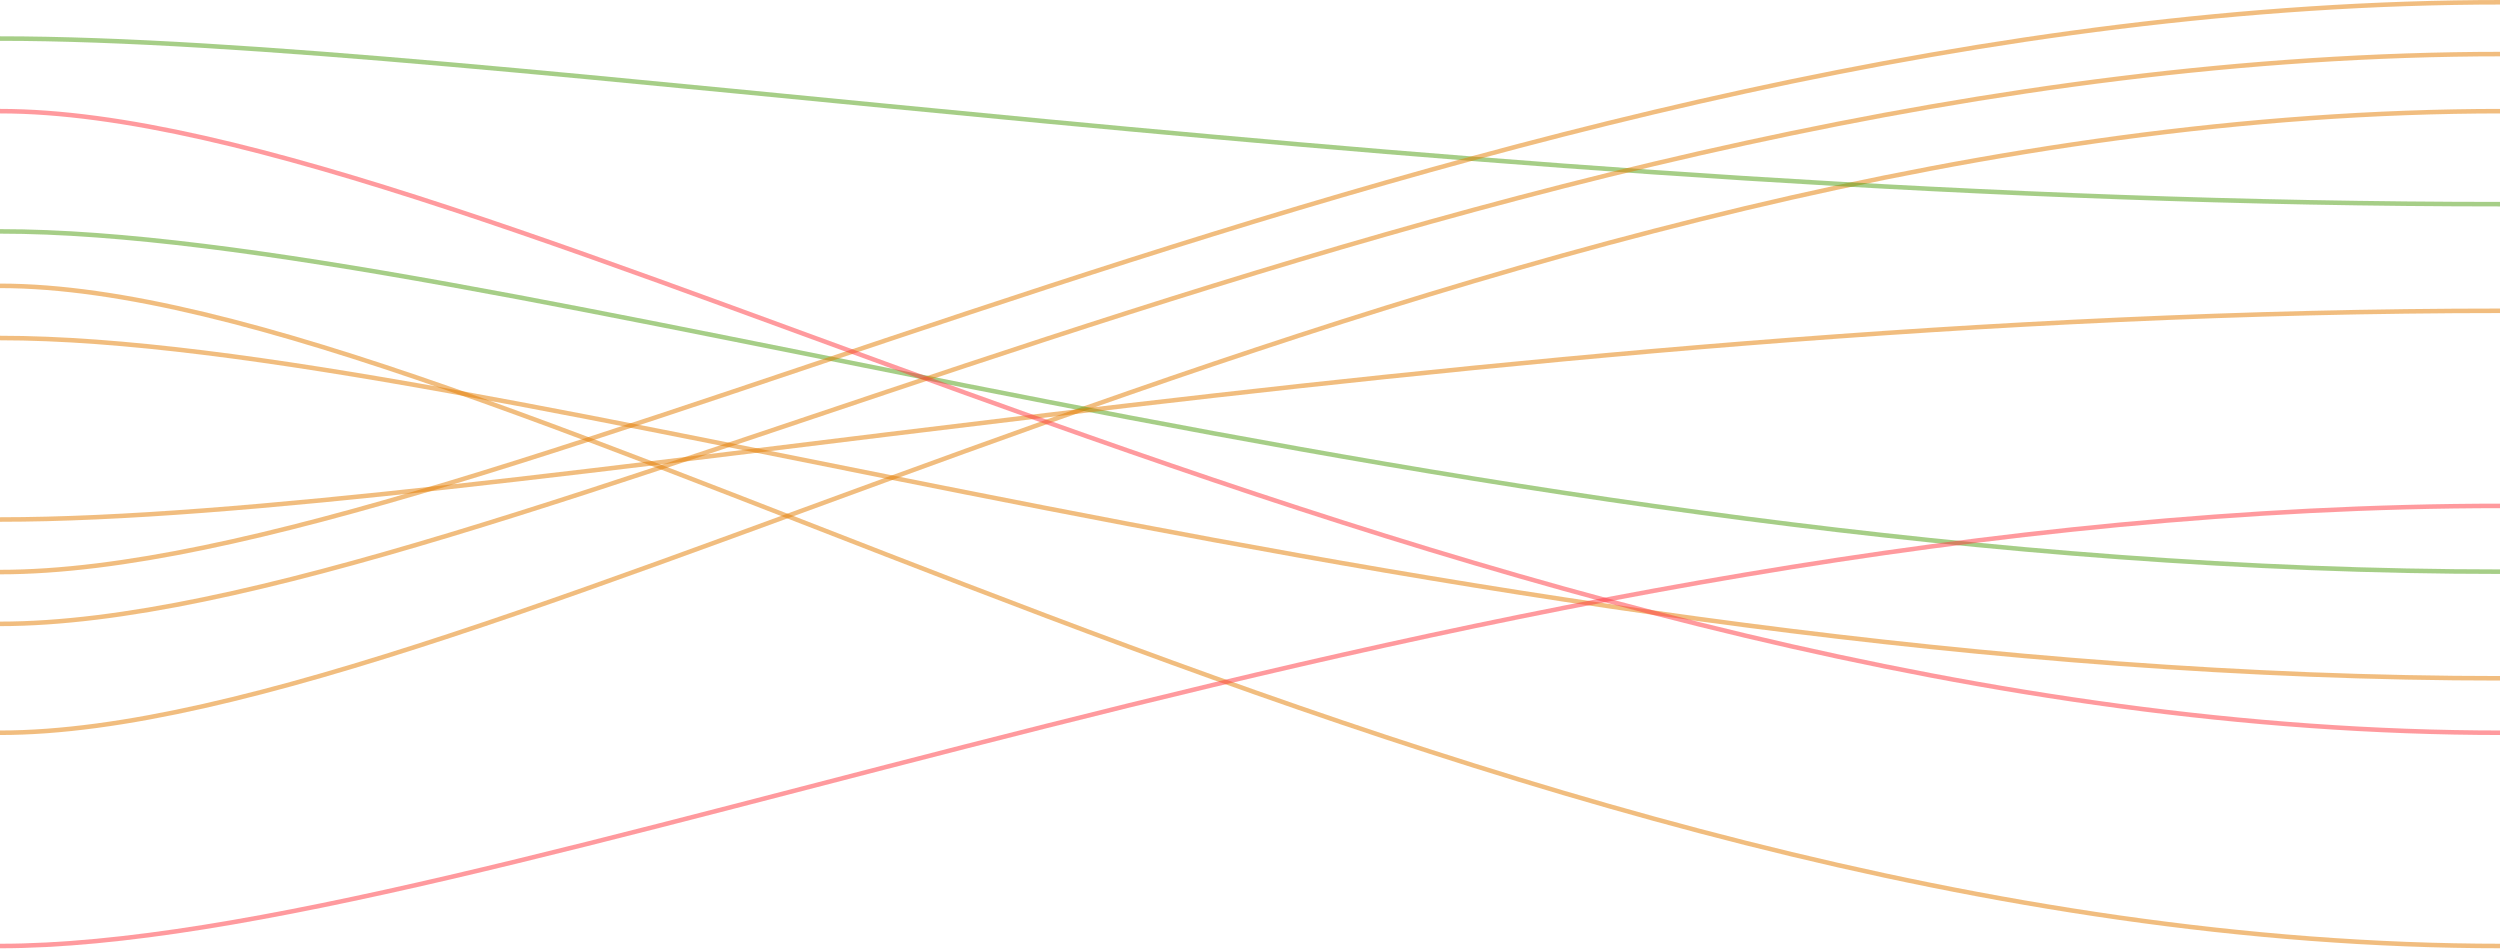
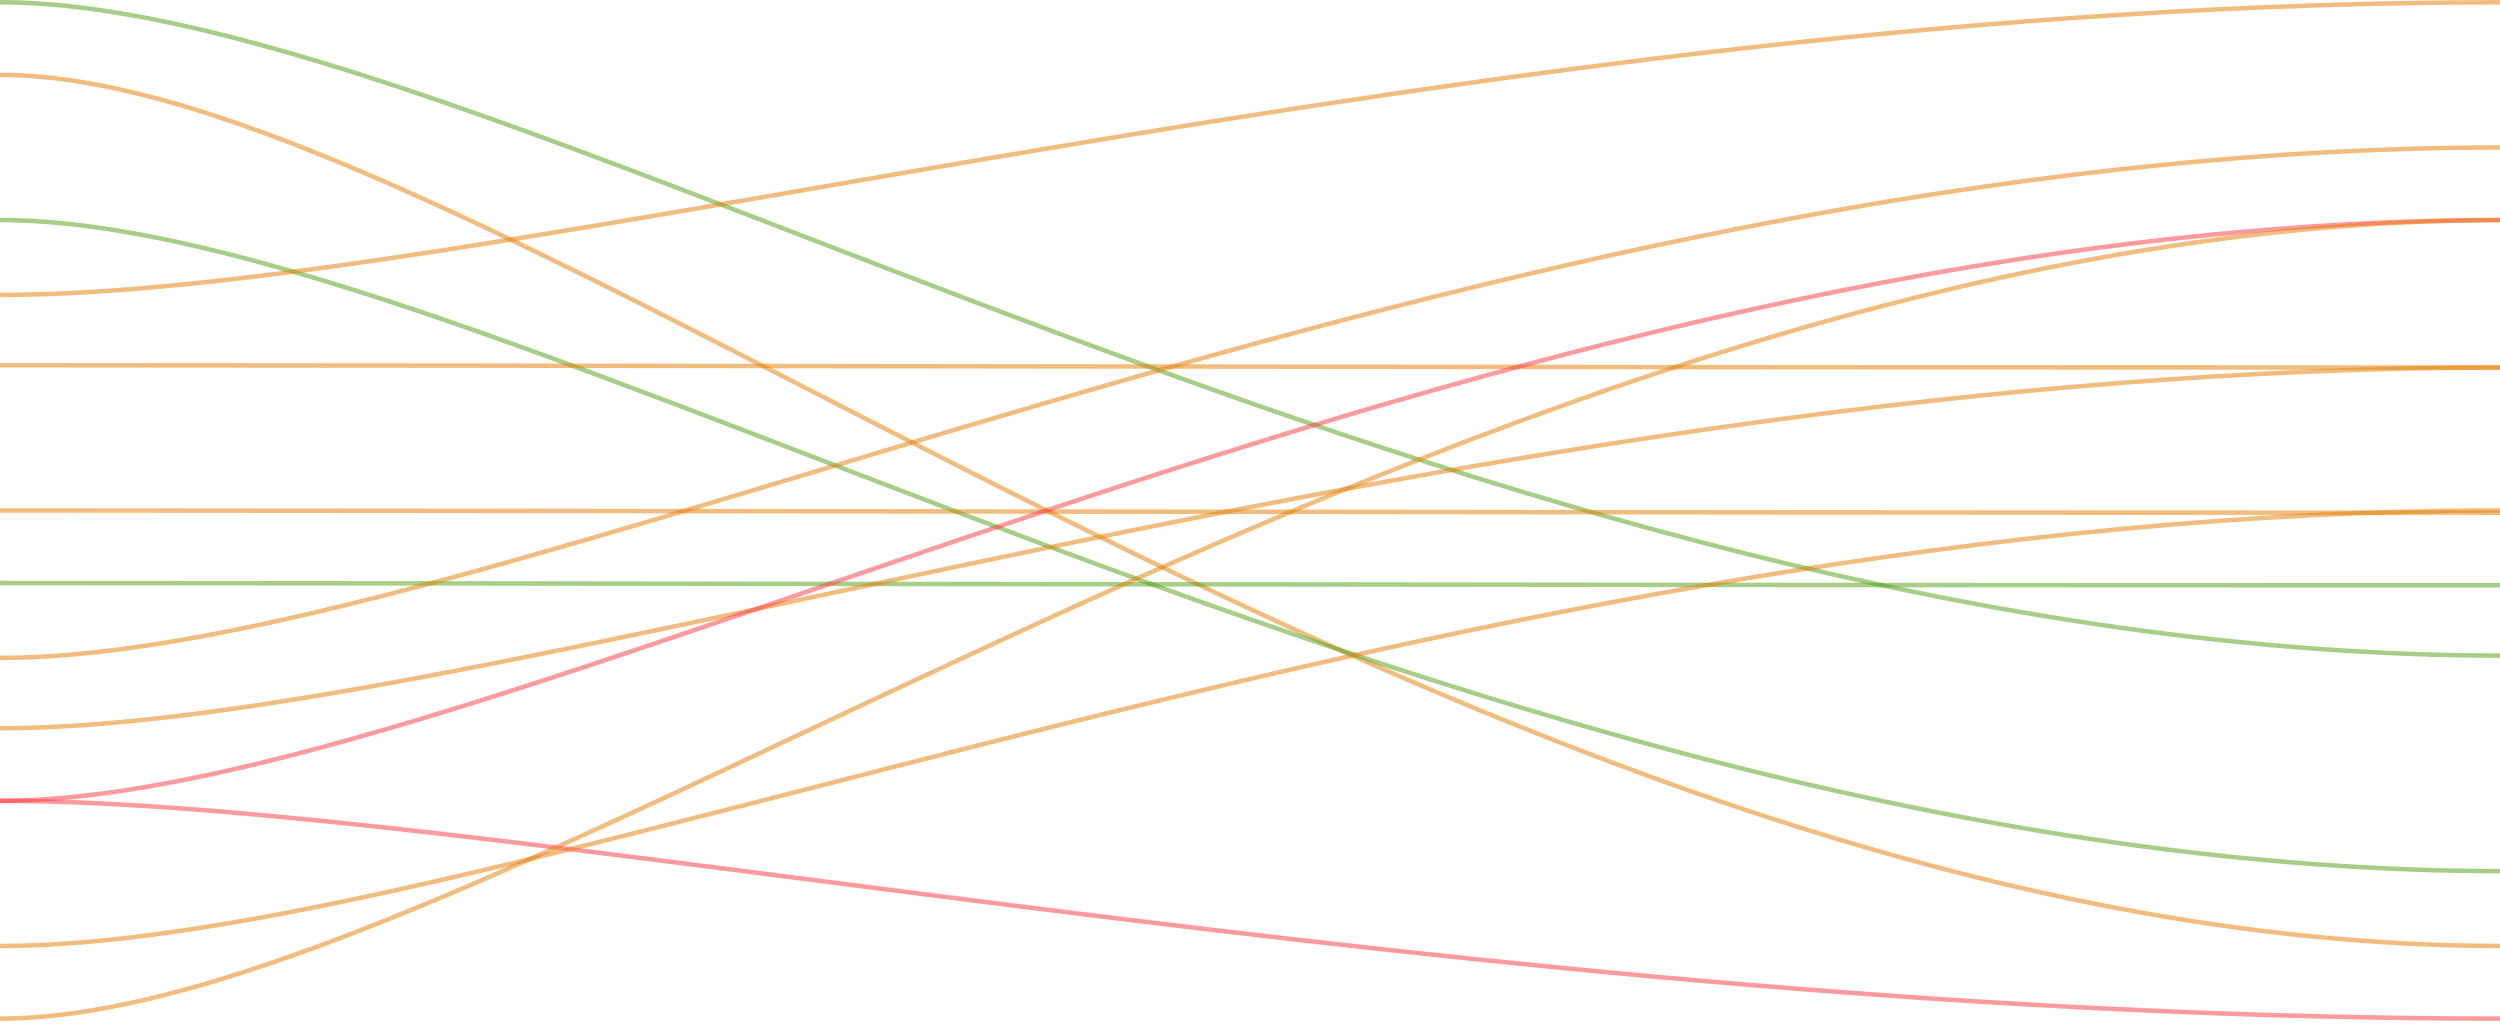
- <svg xmlns="http://www.w3.org/2000/svg" width="1102" height="418" viewBox="0 0 1102 418" fill="none">
-   <path opacity="0.5" d="M0 126C212.578 126 649.767 417 1103 417" stroke="#E37C00" stroke-width="2" />
-   <path opacity="0.5" d="M0 323C212.578 323 649.767 49 1103 49" stroke="#E37C00" stroke-width="2" />
-   <path opacity="0.5" d="M0 102C212.578 102 649.767 252 1103 252" stroke="#4D9D10" stroke-width="2" />
-   <path opacity="0.5" d="M0 17C212.578 17 649.767 90 1103 90" stroke="#4D9D10" stroke-width="2" />
-   <path opacity="0.5" d="M0 149C212.578 149 649.767 299 1103 299" stroke="#E37C00" stroke-width="2" />
-   <path opacity="0.5" d="M0 252.167C212.578 252.167 649.767 1 1103 1M0 275C212.578 275 649.767 23.833 1103 23.833" stroke="#E37C00" stroke-width="2" />
-   <path opacity="0.5" d="M0 229C212.578 229 649.767 137 1103 137" stroke="#E37C00" stroke-width="2" />
-   <path opacity="0.5" d="M0 417C212.578 417 649.767 223 1103 223" stroke="#FF363D" stroke-width="2" />
-   <path opacity="0.5" d="M0 49C212.578 49 649.767 323 1103 323" stroke="#FF363D" stroke-width="2" />
+ <svg xmlns="http://www.w3.org/2000/svg" preserveAspectRatio="none" width="1102" height="451" viewBox="0 0 1102 451" fill="none">
+   <path opacity="0.5" d="M0 1C212.578 1 649.767 289 1103 289" stroke="#4D9D10" stroke-width="2" />
+   <path opacity="0.5" d="M0 33C212.578 33 649.767 417 1103 417" stroke="#E37C00" stroke-width="2" />
+   <path opacity="0.5" d="M0 97C212.578 97 649.767 384 1103 384" stroke="#4D9D10" stroke-width="2" />
+   <path opacity="0.5" d="M0 130C212.578 130 649.767 1 1103 1" stroke="#E37C00" stroke-width="2" />
+   <path opacity="0.5" d="M0 161C212.578 161 649.767 162 1103 162" stroke="#E37C00" stroke-width="2" />
+   <path opacity="0.5" d="M0 225C212.578 225 649.767 226 1103 226" stroke="#E37C00" stroke-width="2" />
+   <path opacity="0.5" d="M0 257C212.578 257 649.767 258 1103 258" stroke="#4D9D10" stroke-width="2" />
+   <path opacity="0.5" d="M0 290C212.578 290 649.767 65 1103 65" stroke="#E37C00" stroke-width="2" />
+   <path opacity="0.5" d="M0 321C212.578 321 649.767 162 1103 162" stroke="#E37C00" stroke-width="2" />
+   <path opacity="0.5" d="M0 353C212.578 353 649.767 449 1103 449" stroke="#FF363D" stroke-width="2" />
+   <path opacity="0.5" d="M0 353C212.578 353 649.767 97 1103 97" stroke="#FF363D" stroke-width="2" />
+   <path opacity="0.5" d="M0 417C212.578 417 649.767 225 1103 225" stroke="#E37C00" stroke-width="2" />
+   <path opacity="0.5" d="M0 449C212.578 449 649.767 97 1103 97" stroke="#E37C00" stroke-width="2" />
</svg>
